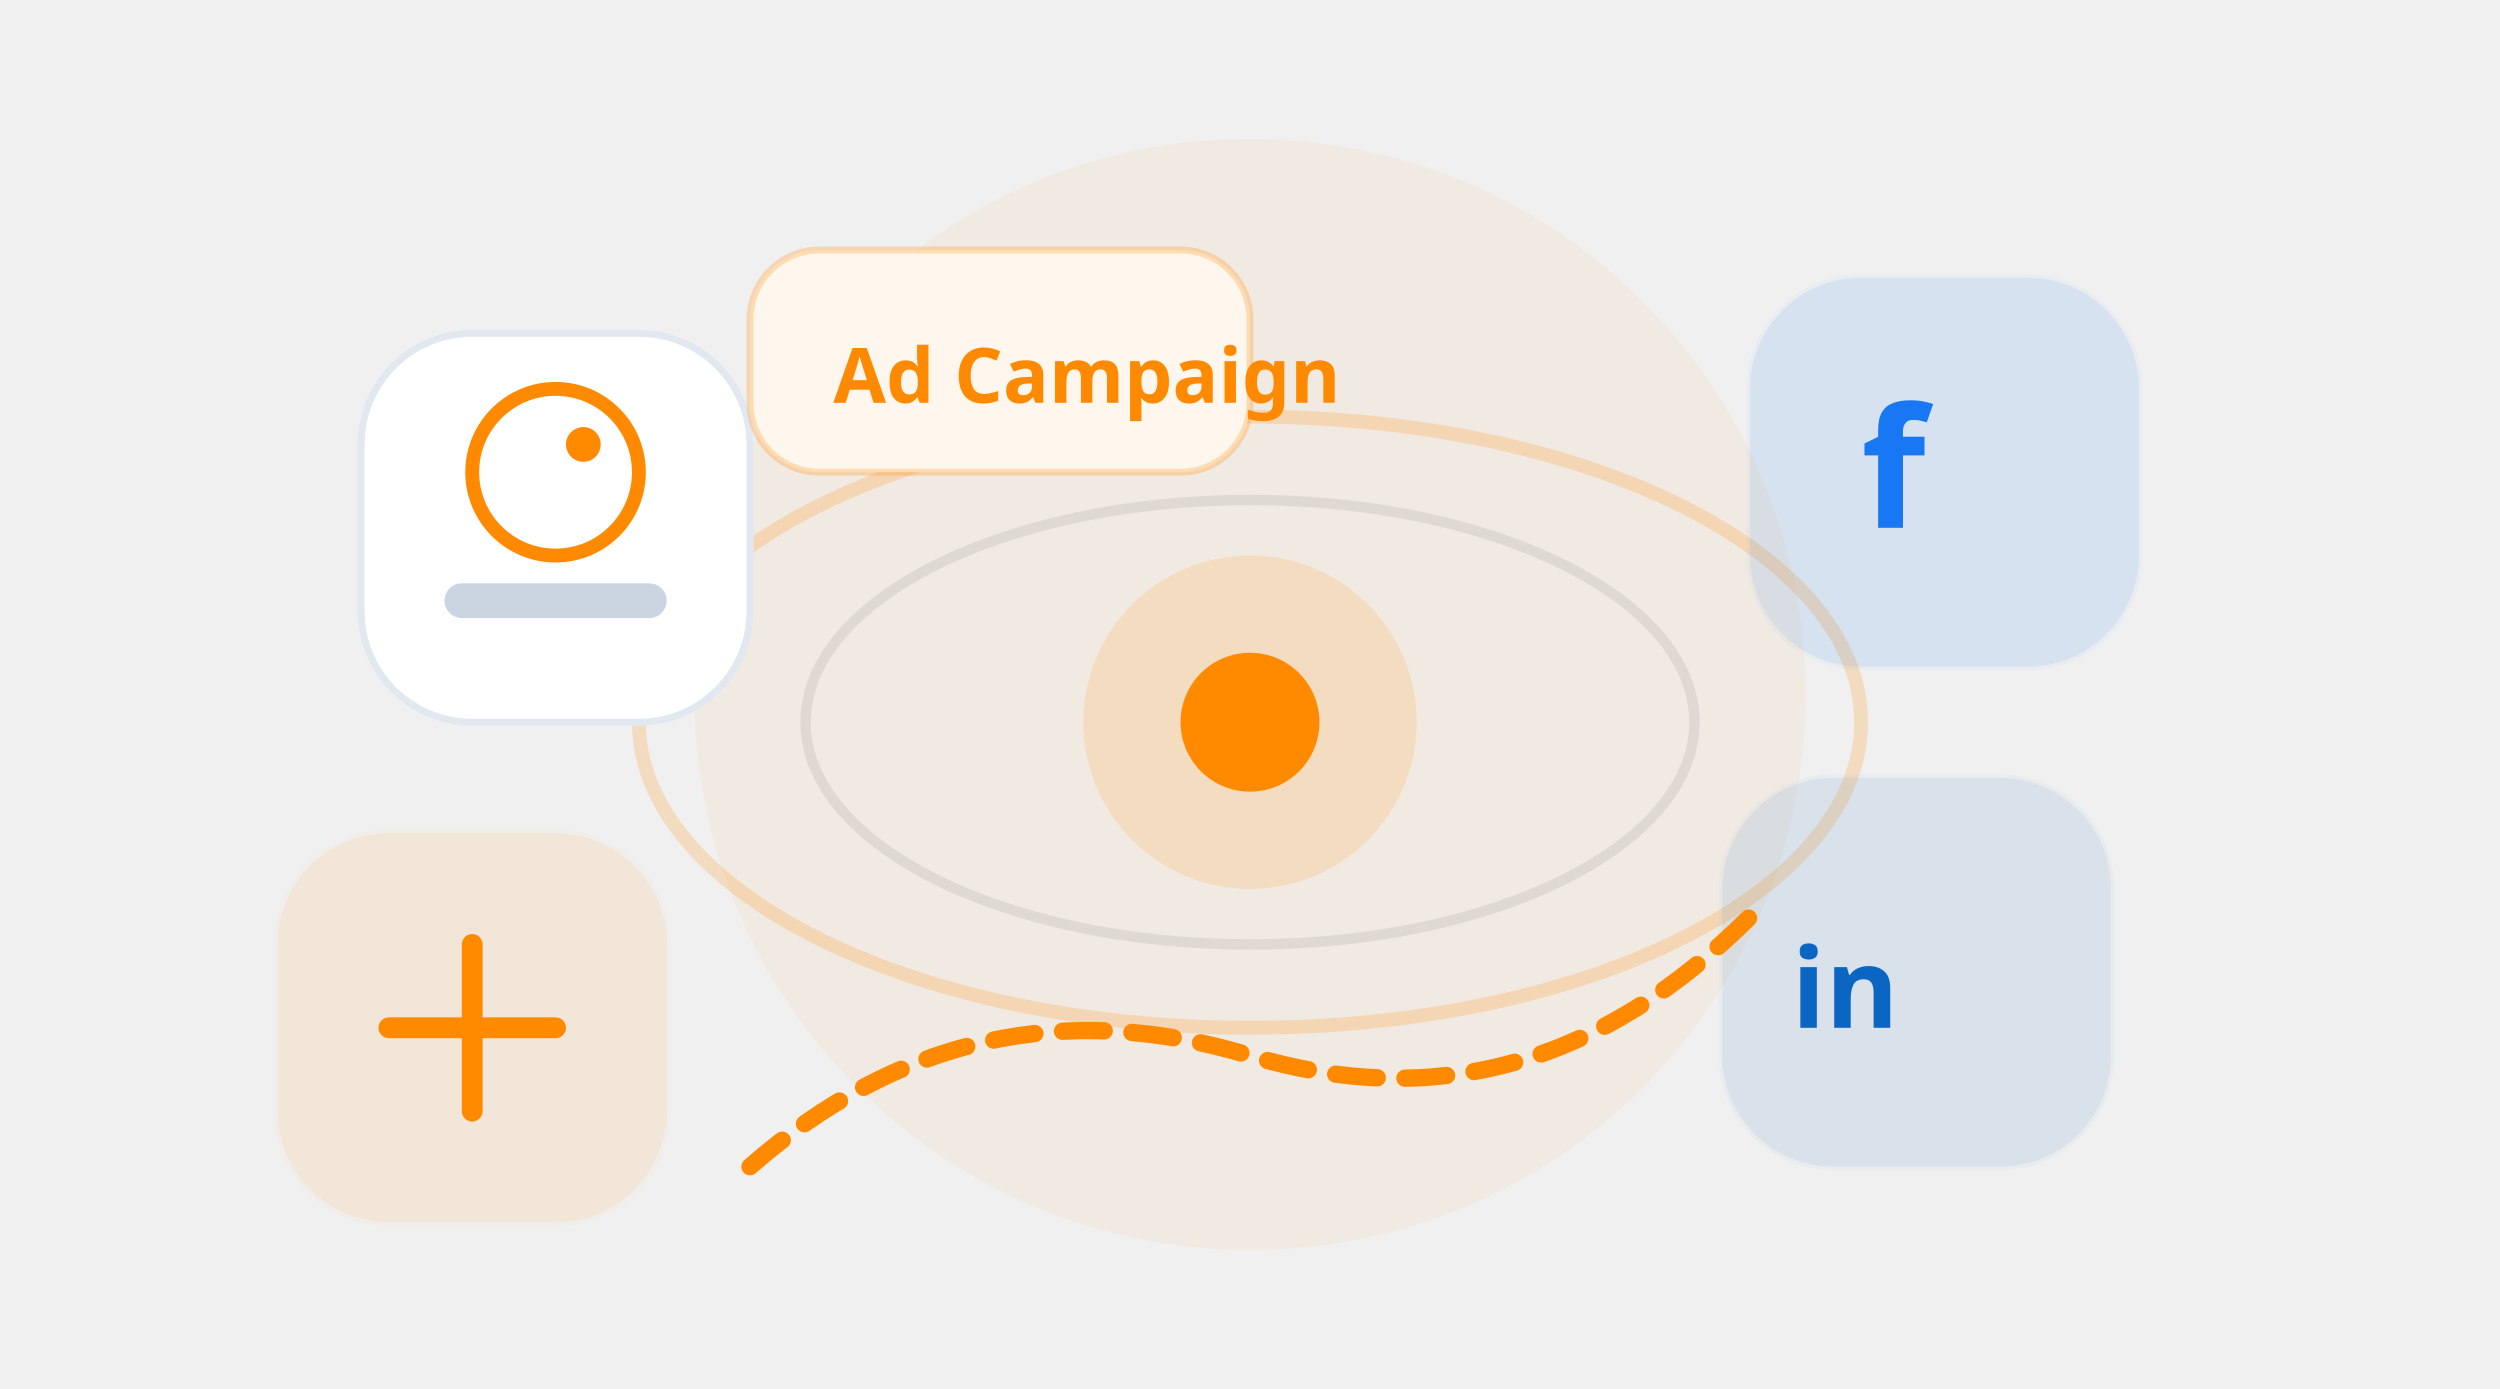
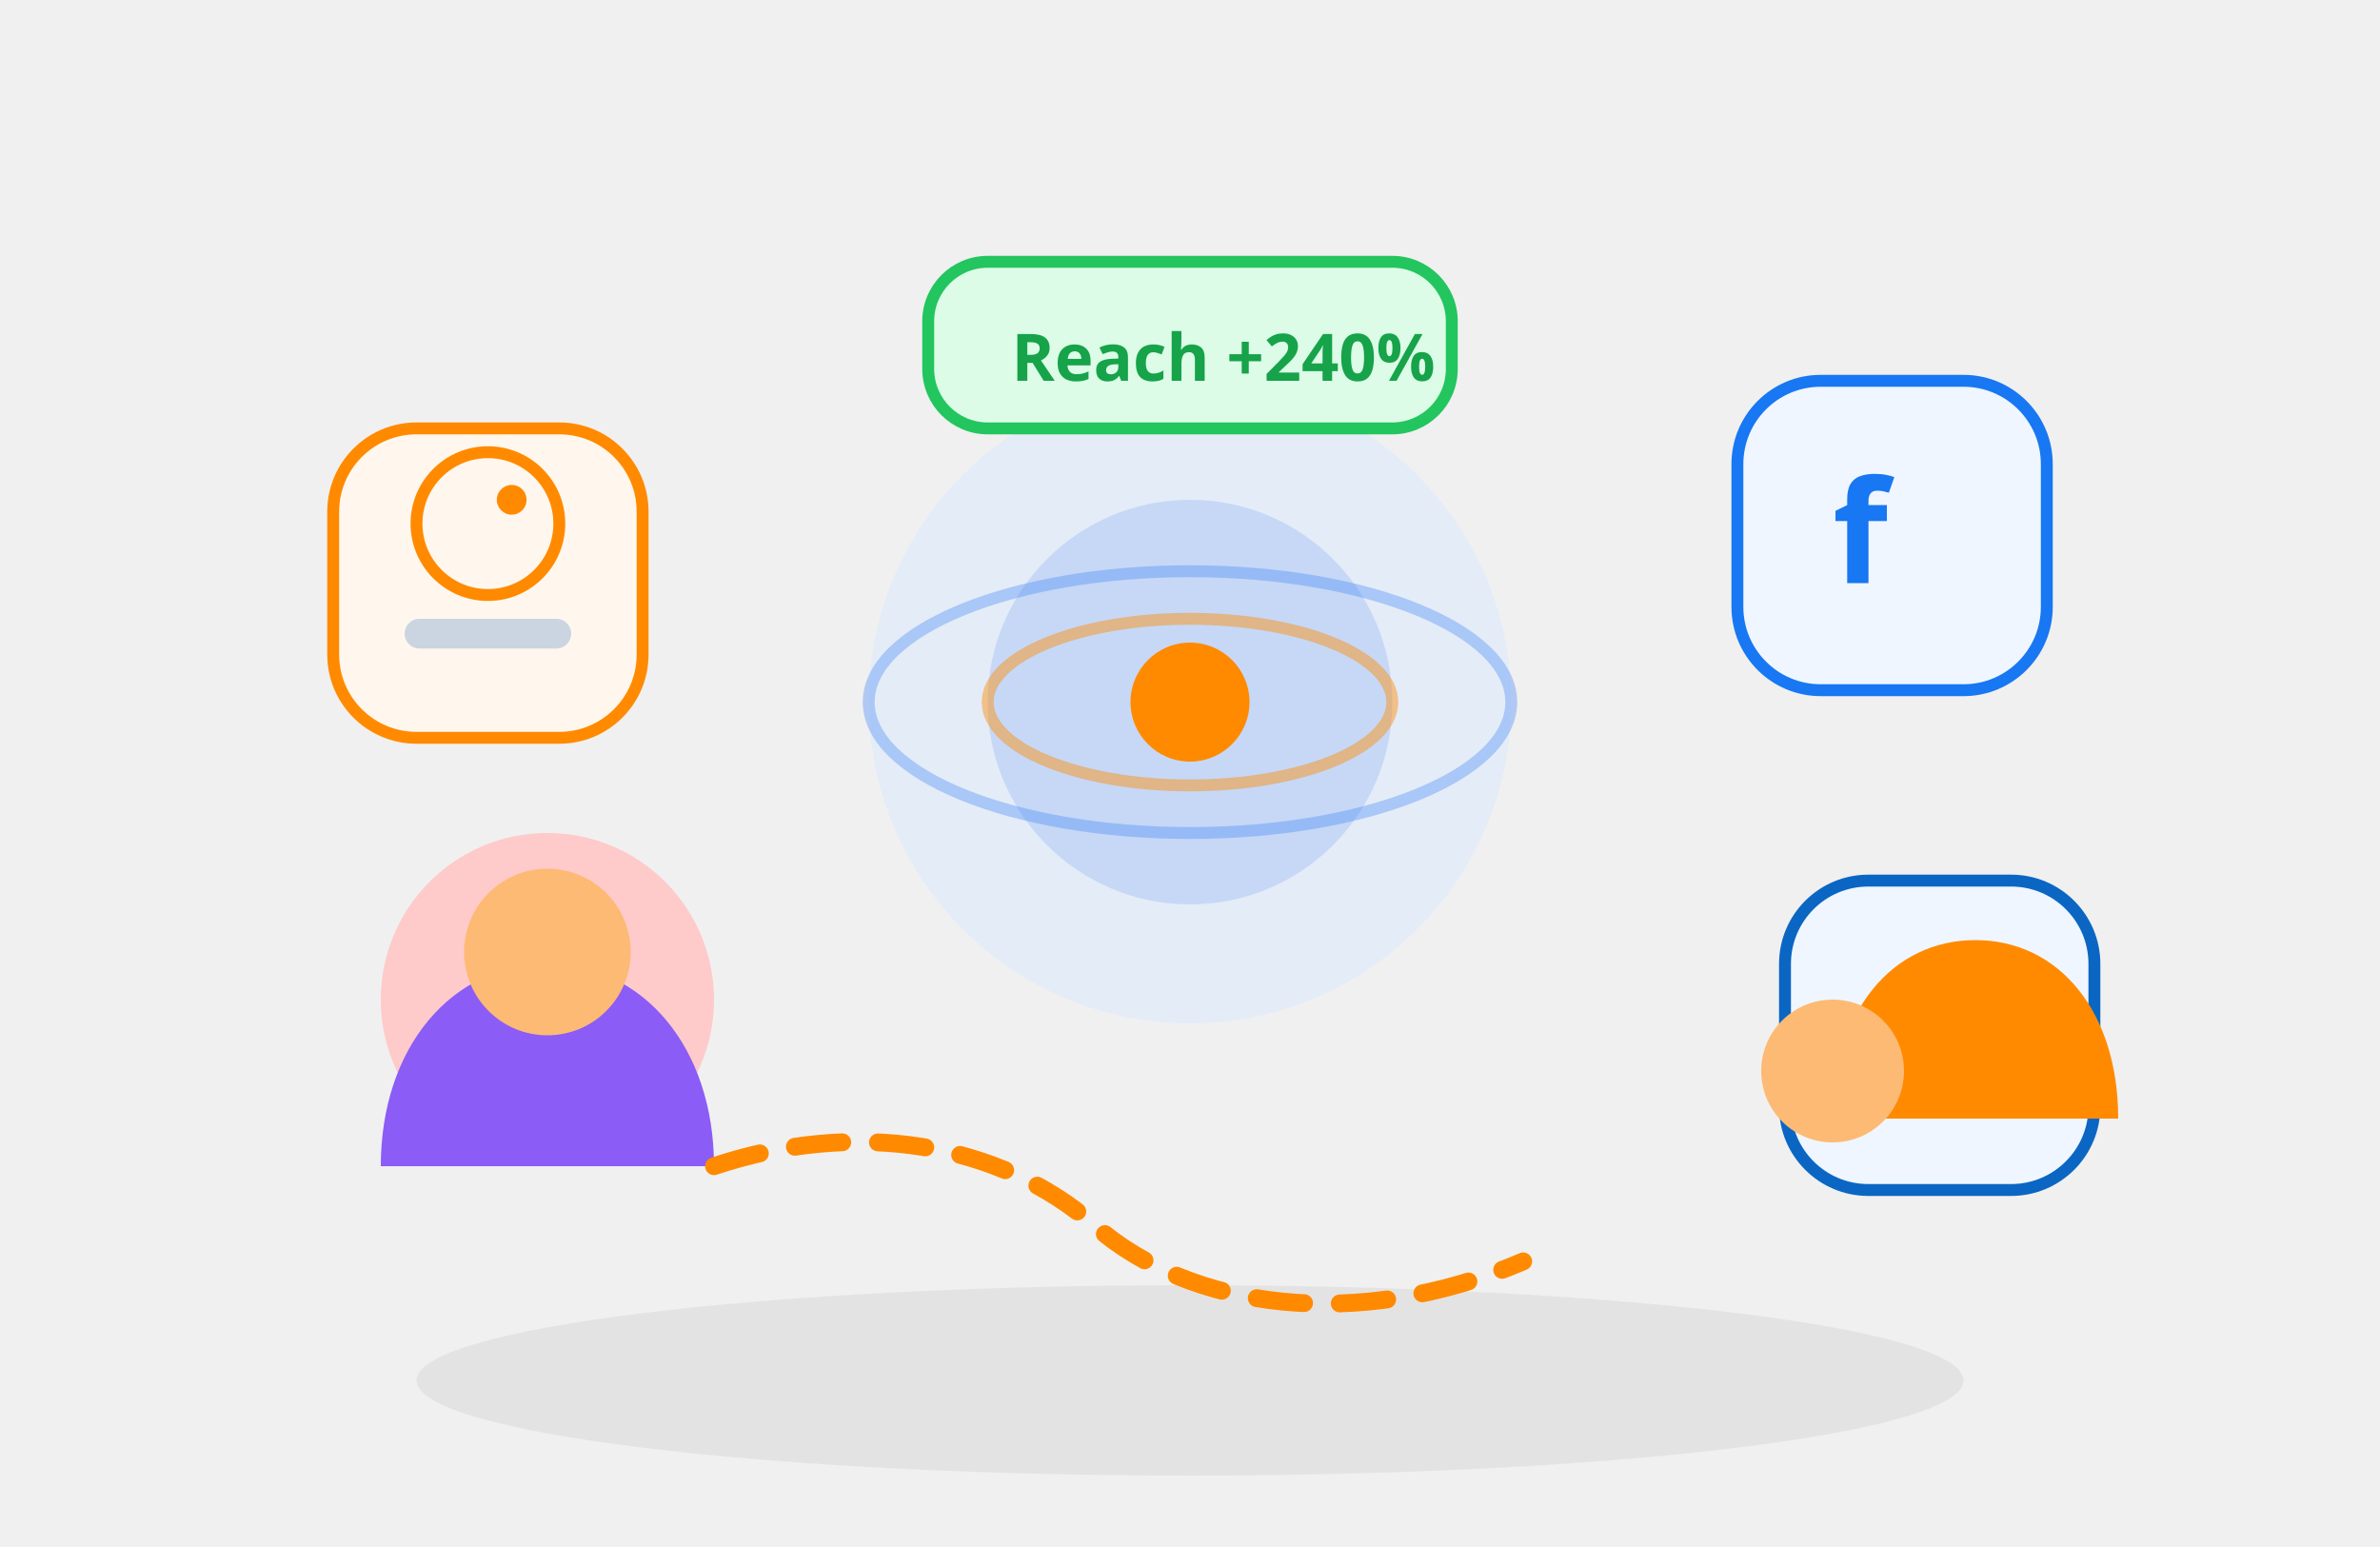
- <svg xmlns="http://www.w3.org/2000/svg" viewBox="0 0 360 200" fill="none" role="img" aria-label="Online marketing illustration">
-   <circle cx="180" cy="100" r="80" fill="#FF8A00" opacity="0.06" />
-   <ellipse cx="180" cy="104" rx="88" ry="44" fill="none" stroke="#FF8A00" stroke-width="2" stroke-opacity="0.2" />
-   <ellipse cx="180" cy="104" rx="64" ry="32" fill="none" stroke="#0F172A" stroke-width="1.5" stroke-opacity="0.08" />
-   <circle cx="180" cy="104" r="24" fill="#FF8A00" opacity="0.15" />
-   <circle cx="180" cy="104" r="10" fill="#FF8A00" />
-   <rect x="52" y="48" width="56" height="56" rx="16" fill="white" stroke="#E2E8F0" />
-   <circle cx="80" cy="68" r="12" stroke="#FF8A00" stroke-width="2" />
-   <circle cx="84" cy="64" r="2.5" fill="#FF8A00" />
-   <rect x="64" y="84" width="32" height="5" rx="2.5" fill="#CBD5E1" />
-   <rect x="252" y="40" width="56" height="56" rx="16" fill="#1877F2" opacity="0.12" stroke="#1877F2" stroke-opacity="0.3" />
-   <text x="268" y="76" fill="#1877F2" font-size="24" font-family="system-ui,sans-serif" font-weight="800">f</text>
-   <rect x="248" y="112" width="56" height="56" rx="16" fill="#0A66C2" opacity="0.1" stroke="#0A66C2" stroke-opacity="0.3" />
-   <text x="258" y="148" fill="#0A66C2" font-size="16" font-family="system-ui,sans-serif" font-weight="800">in</text>
-   <rect x="40" y="120" width="56" height="56" rx="16" fill="#FF8A00" opacity="0.1" stroke="#FF8A00" stroke-opacity="0.35" />
-   <path d="M56 148h24M68 136v24" stroke="#FF8A00" stroke-width="3" stroke-linecap="round" />
-   <rect x="108" y="36" width="72" height="32" rx="10" fill="#FFF7ED" stroke="#FF8A00" stroke-opacity="0.25" />
-   <text x="120" y="58" fill="#FF8A00" font-size="11" font-family="system-ui,sans-serif" font-weight="700">Ad Campaign</text>
-   <path d="M108 168 Q140 140 180 152 T252 132" stroke="#FF8A00" stroke-width="2.5" stroke-linecap="round" fill="none" stroke-dasharray="6 4" />
+ <svg xmlns="http://www.w3.org/2000/svg" viewBox="0 0 400 260" fill="none" role="img" aria-label="Online marketing illustration">
+   <ellipse cx="200" cy="232" rx="130" ry="16" fill="#0F172A" opacity="0.06" />
+   <circle cx="200" cy="118" r="54" fill="#DBEAFE" opacity="0.55" />
+   <circle cx="200" cy="118" r="34" fill="#3B82F6" opacity="0.18" />
+   <ellipse cx="200" cy="118" rx="54" ry="22" fill="none" stroke="#3B82F6" stroke-width="2" opacity="0.35" />
+   <ellipse cx="200" cy="118" rx="34" ry="14" fill="none" stroke="#FF8A00" stroke-width="2" opacity="0.45" />
+   <circle cx="200" cy="118" r="10" fill="#FF8A00" />
+   <rect x="56" y="72" width="52" height="52" rx="14" fill="#FFF7ED" stroke="#FF8A00" stroke-width="2" />
+   <circle cx="82" cy="88" r="12" stroke="#FF8A00" stroke-width="2" />
+   <circle cx="86" cy="84" r="2.5" fill="#FF8A00" />
+   <rect x="68" y="104" width="28" height="5" rx="2.5" fill="#CBD5E1" />
+   <rect x="292" y="64" width="52" height="52" rx="14" fill="#EFF6FF" stroke="#1877F2" stroke-width="2" />
+   <text x="308" y="98" fill="#1877F2" font-size="24" font-family="system-ui,sans-serif" font-weight="800">f</text>
+   <rect x="300" y="148" width="52" height="52" rx="14" fill="#EFF6FF" stroke="#0A66C2" stroke-width="2" />
+   <text x="310" y="182" fill="#0A66C2" font-size="16" font-family="system-ui,sans-serif" font-weight="800">in</text>
+   <circle cx="92" cy="168" r="28" fill="#FECACA" />
+   <path d="M64 196c0-20 12-34 28-34s28 14 28 34" fill="#8B5CF6" />
+   <circle cx="92" cy="160" r="14" fill="#FDBA74" />
+   <path d="M308 188c0-18 10-30 24-30s24 12 24 30" fill="#FF8A00" />
+   <circle cx="308" cy="180" r="12" fill="#FDBA74" />
+   <path d="M120 196c24-8 48-4 64 10s44 18 72 6" stroke="#FF8A00" stroke-width="3" stroke-linecap="round" stroke-dasharray="8 6" />
+   <rect x="156" y="44" width="88" height="28" rx="10" fill="#DCFCE7" stroke="#22C55E" stroke-width="2" />
+   <text x="170" y="64" fill="#16A34A" font-size="11" font-family="system-ui,sans-serif" font-weight="700">Reach +240%</text>
</svg>
